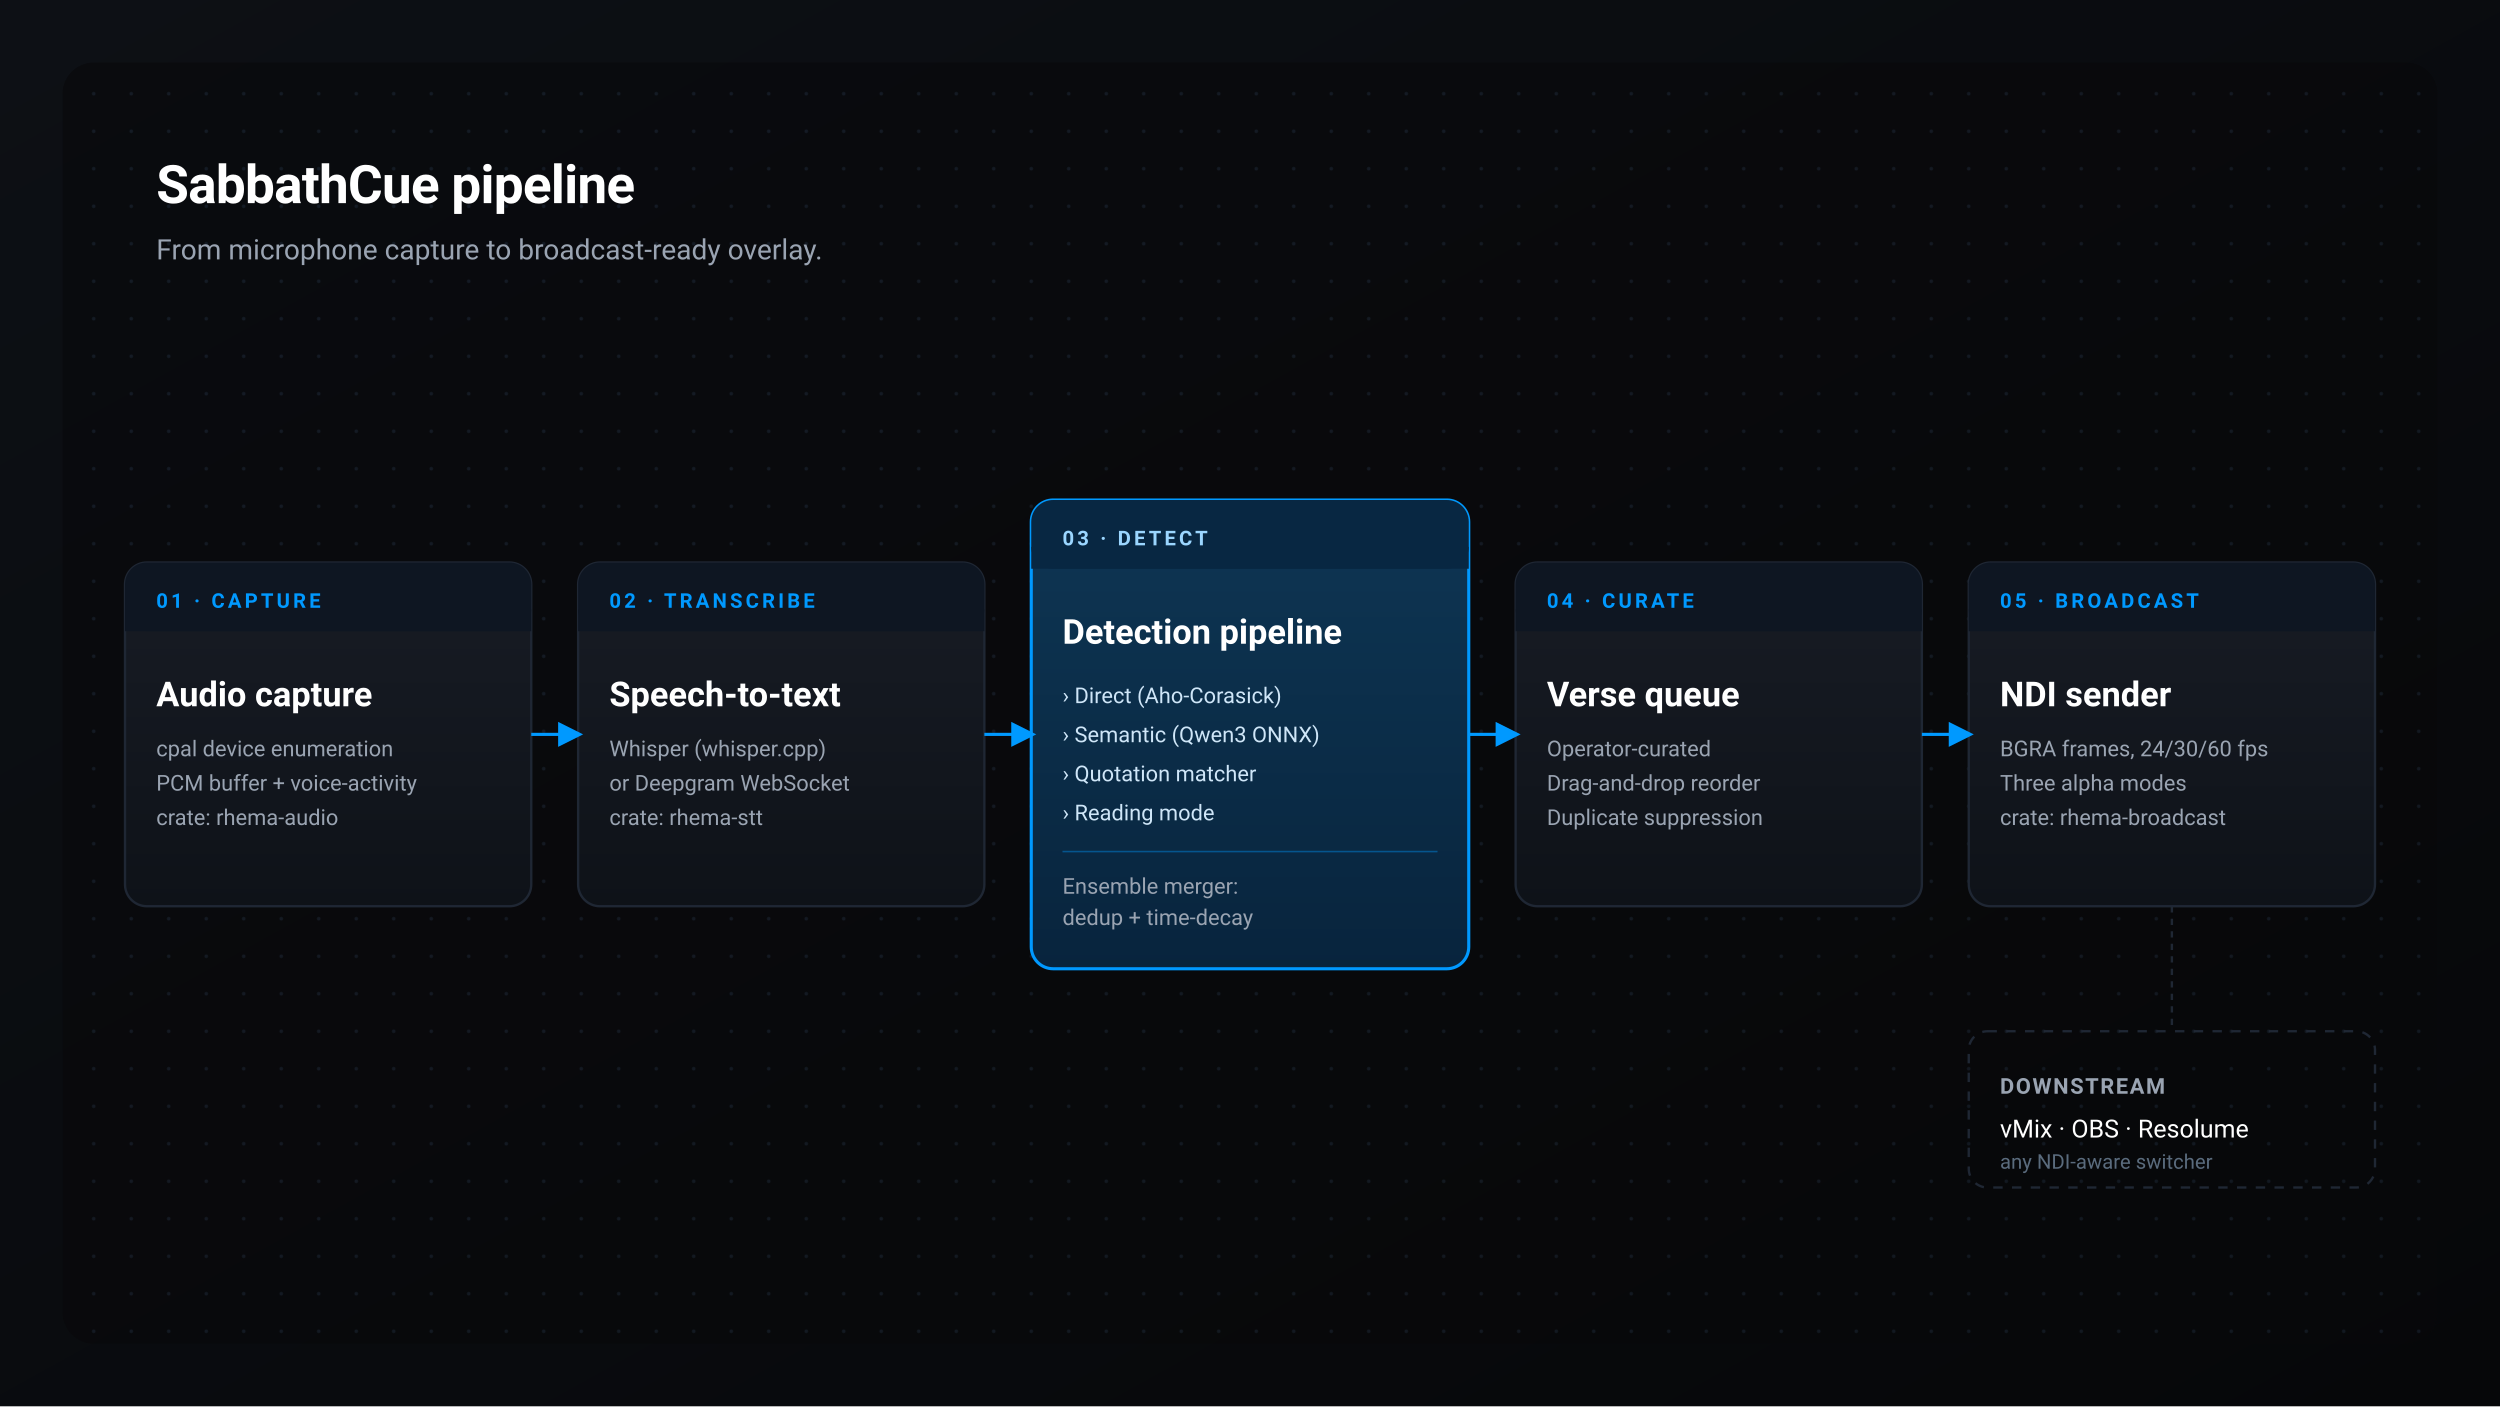
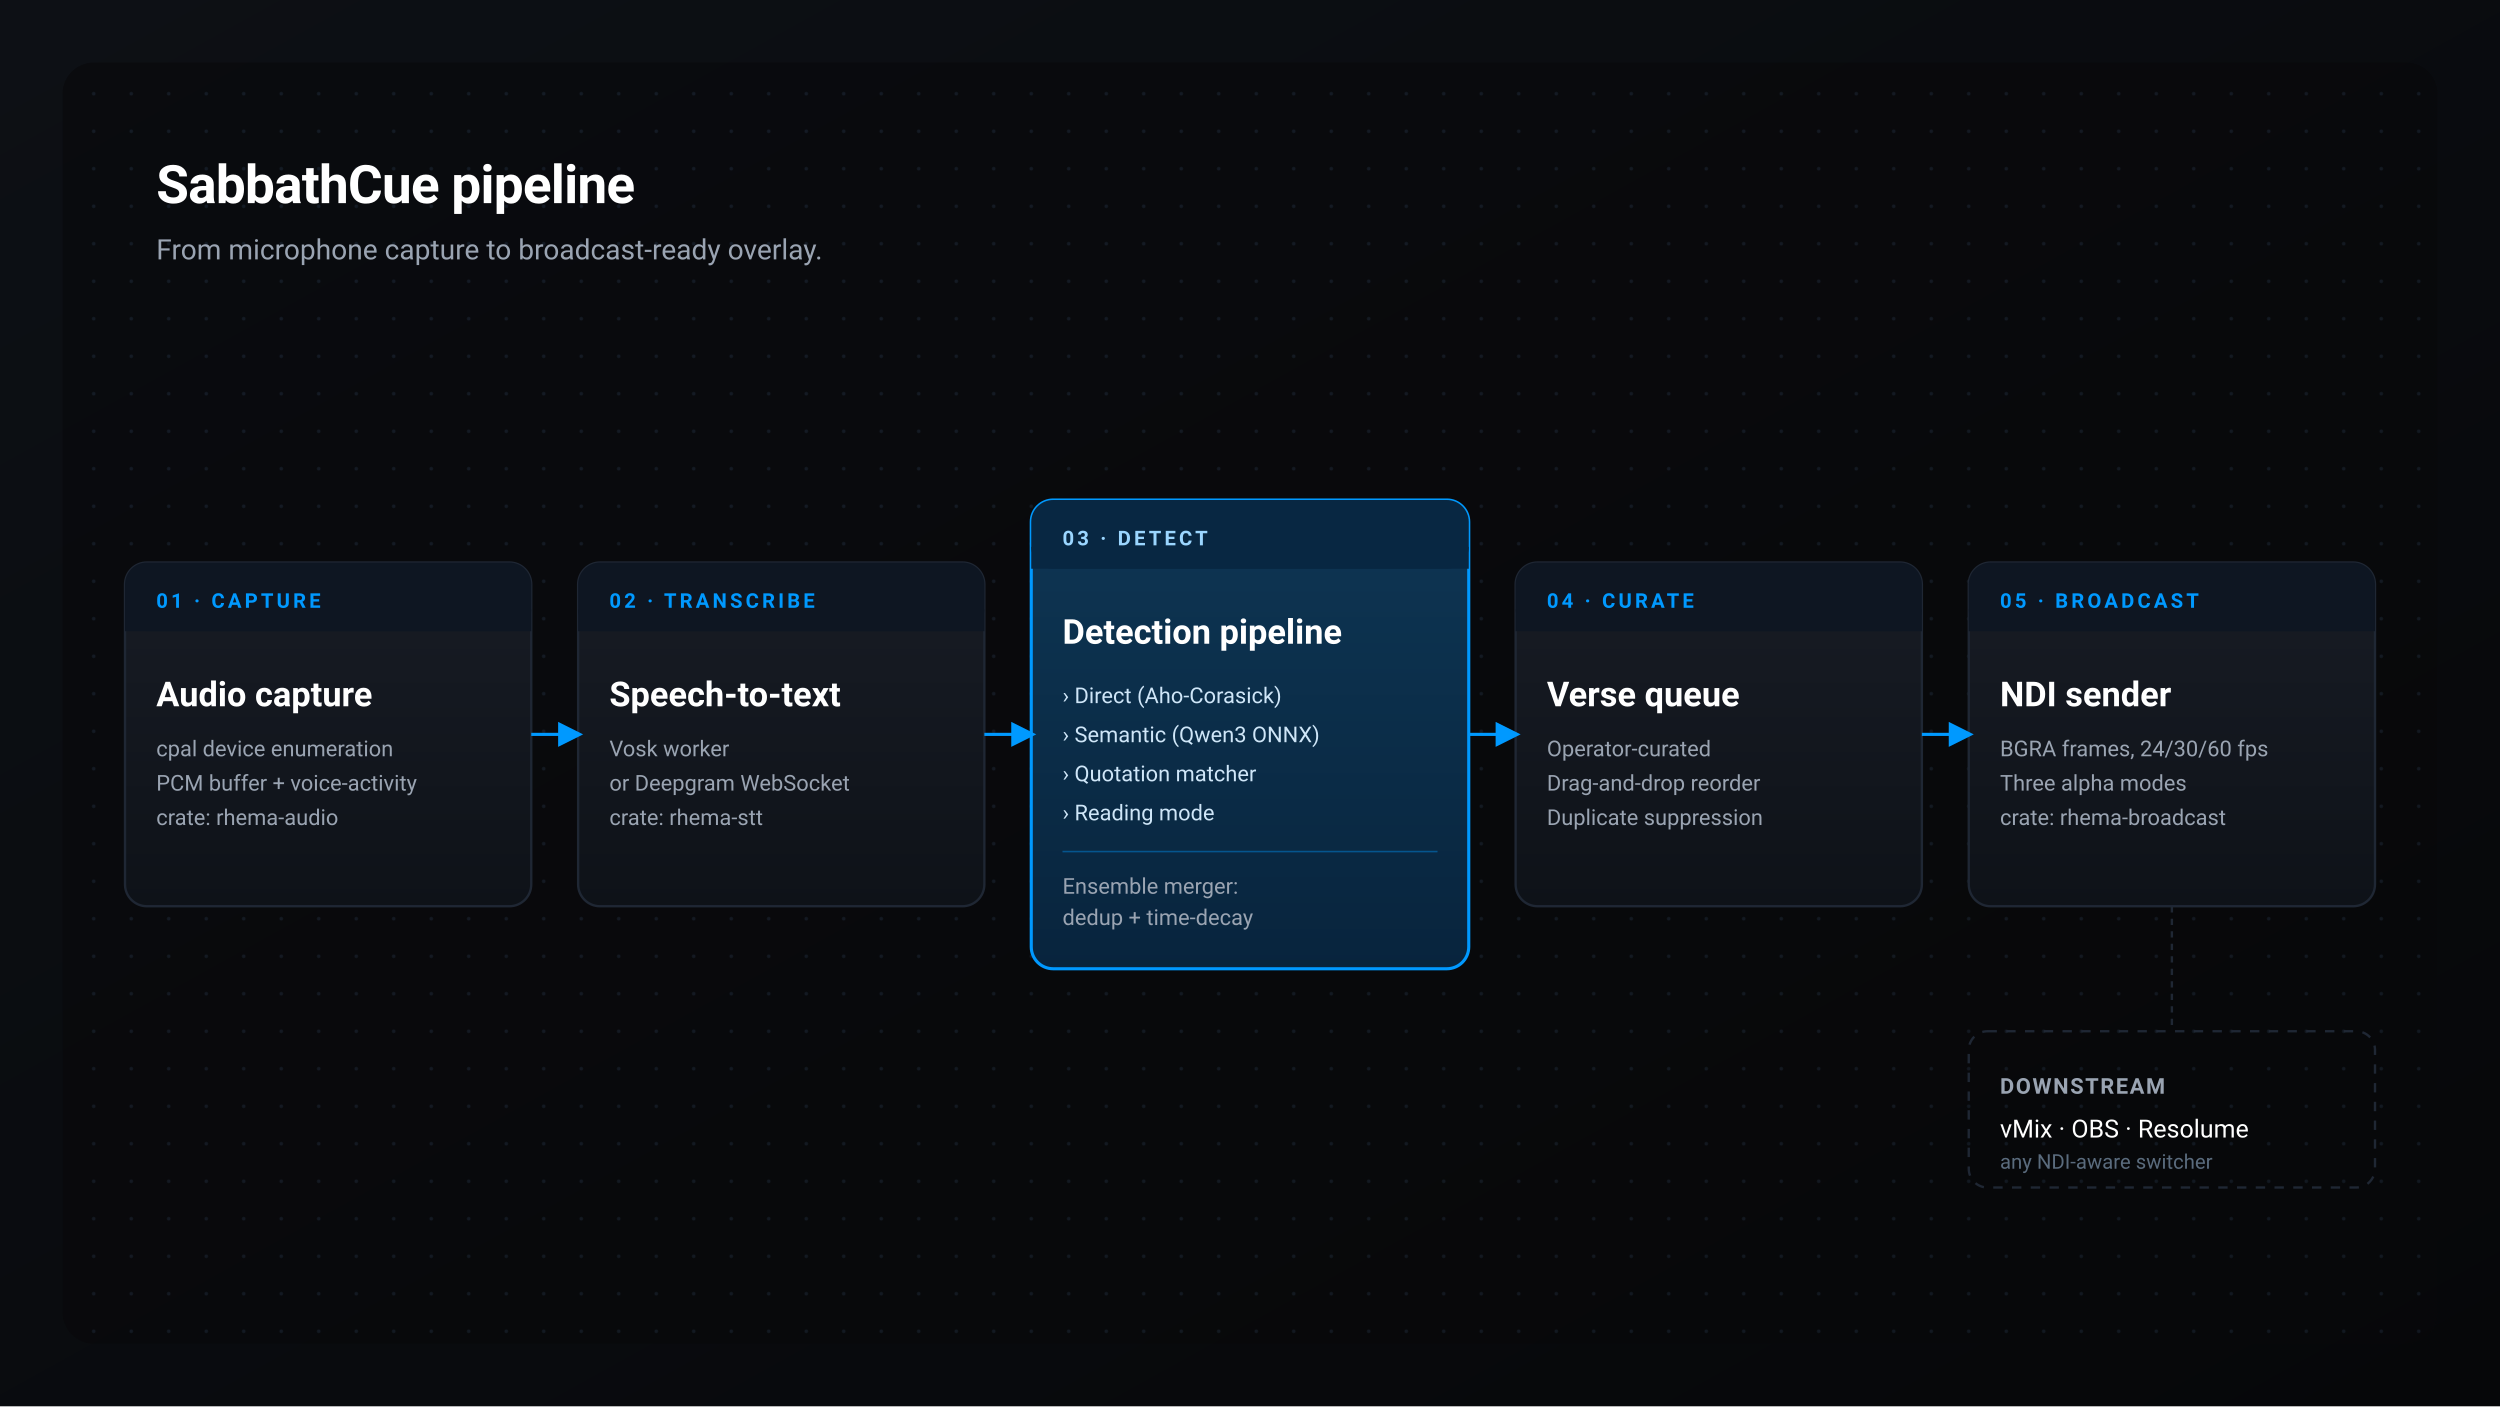
<svg xmlns="http://www.w3.org/2000/svg" viewBox="0 0 1600 900" role="img" aria-label="SabbathCue pipeline: audio capture flows through speech-to-text, detection, queue, and NDI broadcast">
  <defs>
    <pattern id="pf-dots" patternUnits="userSpaceOnUse" width="24" height="24">
      <rect width="24" height="24" fill="#070709" />
      <circle cx="12" cy="12" r="1.2" fill="#1a2330" />
    </pattern>
    <linearGradient id="pf-bg" x1="0" y1="0" x2="1" y2="1">
      <stop offset="0" stop-color="#0d1015" />
      <stop offset="1" stop-color="#060709" />
    </linearGradient>
    <linearGradient id="pf-box" x1="0" y1="0" x2="0" y2="1">
      <stop offset="0" stop-color="#181c25" />
      <stop offset="1" stop-color="#0e1218" />
    </linearGradient>
    <linearGradient id="pf-box-accent" x1="0" y1="0" x2="0" y2="1">
      <stop offset="0" stop-color="#0e3654" />
      <stop offset="1" stop-color="#08243d" />
    </linearGradient>
    <marker id="pf-arrow" viewBox="0 0 10 10" refX="8" refY="5" markerWidth="8" markerHeight="8" orient="auto-start-reverse">
      <path d="M 0 0 L 10 5 L 0 10 z" fill="#0099ff" />
    </marker>
  </defs>
  <rect width="1600" height="900" fill="url(#pf-bg)" />
  <rect x="40" y="40" width="1520" height="820" rx="20" fill="url(#pf-dots)" opacity="0.55" />
  <g font-family="ui-sans-serif, system-ui, -apple-system, BlinkMacSystemFont, 'Segoe UI', Roboto, Helvetica, Arial, sans-serif" fill="#ffffff">
    <text x="100" y="130" font-size="34" font-weight="600" letter-spacing="-0.5">SabbathCue pipeline</text>
    <text x="100" y="166" font-size="18" fill="#9aa4b2" font-weight="400">From microphone capture to broadcast-ready overlay.</text>
  </g>
  <g font-family="ui-sans-serif, system-ui, -apple-system, BlinkMacSystemFont, 'Segoe UI', Roboto, Helvetica, Arial, sans-serif">
    <g transform="translate(80 360)">
      <rect width="260" height="220" rx="14" fill="url(#pf-box)" stroke="#1f2734" stroke-width="1.5" />
      <rect x="0" y="0" width="260" height="44" rx="14" fill="#0e1622" />
      <rect x="0" y="30" width="260" height="14" fill="#0e1622" />
      <text x="20" y="29" font-size="13" fill="#0099ff" font-weight="600" letter-spacing="2">01 · CAPTURE</text>
      <text x="20" y="92" font-size="22" fill="#ffffff" font-weight="600">Audio capture</text>
      <text x="20" y="124" font-size="14" fill="#9aa4b2">cpal device enumeration</text>
      <text x="20" y="146" font-size="14" fill="#9aa4b2">PCM buffer + voice-activity</text>
      <text x="20" y="168" font-size="14" fill="#9aa4b2">crate: rhema-audio</text>
    </g>
    <g transform="translate(370 360)">
      <rect width="260" height="220" rx="14" fill="url(#pf-box)" stroke="#1f2734" stroke-width="1.5" />
      <rect x="0" y="0" width="260" height="44" rx="14" fill="#0e1622" />
      <rect x="0" y="30" width="260" height="14" fill="#0e1622" />
      <text x="20" y="29" font-size="13" fill="#0099ff" font-weight="600" letter-spacing="2">02 · TRANSCRIBE</text>
      <text x="20" y="92" font-size="22" fill="#ffffff" font-weight="600">Speech-to-text</text>
-       <text x="20" y="124" font-size="14" fill="#9aa4b2">Whisper (whisper.cpp)</text>
+       <text x="20" y="124" font-size="14" fill="#9aa4b2">Vosk worker</text>
      <text x="20" y="146" font-size="14" fill="#9aa4b2">or Deepgram WebSocket</text>
      <text x="20" y="168" font-size="14" fill="#9aa4b2">crate: rhema-stt</text>
    </g>
    <g transform="translate(660 320)">
      <rect width="280" height="300" rx="14" fill="url(#pf-box-accent)" stroke="#0099ff" stroke-width="2" />
      <rect x="0" y="0" width="280" height="44" rx="14" fill="#082742" />
      <rect x="0" y="30" width="280" height="14" fill="#082742" />
      <text x="20" y="29" font-size="13" fill="#9bd6ff" font-weight="600" letter-spacing="2">03 · DETECT</text>
      <text x="20" y="92" font-size="22" fill="#ffffff" font-weight="600">Detection pipeline</text>
      <g font-size="14" fill="#cfe6f8">
        <text x="20" y="130">› Direct (Aho-Corasick)</text>
        <text x="20" y="155">› Semantic (Qwen3 ONNX)</text>
        <text x="20" y="180">› Quotation matcher</text>
        <text x="20" y="205">› Reading mode</text>
      </g>
      <line x1="20" y1="225" x2="260" y2="225" stroke="#0099ff" stroke-width="1" opacity="0.4" />
      <text x="20" y="252" font-size="14" fill="#9aa4b2">Ensemble merger:</text>
      <text x="20" y="272" font-size="14" fill="#9aa4b2">dedup + time-decay</text>
    </g>
    <g transform="translate(970 360)">
      <rect width="260" height="220" rx="14" fill="url(#pf-box)" stroke="#1f2734" stroke-width="1.5" />
      <rect x="0" y="0" width="260" height="44" rx="14" fill="#0e1622" />
      <rect x="0" y="30" width="260" height="14" fill="#0e1622" />
      <text x="20" y="29" font-size="13" fill="#0099ff" font-weight="600" letter-spacing="2">04 · CURATE</text>
      <text x="20" y="92" font-size="22" fill="#ffffff" font-weight="600">Verse queue</text>
      <text x="20" y="124" font-size="14" fill="#9aa4b2">Operator-curated</text>
      <text x="20" y="146" font-size="14" fill="#9aa4b2">Drag-and-drop reorder</text>
      <text x="20" y="168" font-size="14" fill="#9aa4b2">Duplicate suppression</text>
    </g>
    <g transform="translate(1260 360)">
      <rect width="260" height="220" rx="14" fill="url(#pf-box)" stroke="#1f2734" stroke-width="1.5" />
      <rect x="0" y="0" width="260" height="44" rx="14" fill="#0e1622" />
      <rect x="0" y="30" width="260" height="14" fill="#0e1622" />
      <text x="20" y="29" font-size="13" fill="#0099ff" font-weight="600" letter-spacing="2">05 · BROADCAST</text>
      <text x="20" y="92" font-size="22" fill="#ffffff" font-weight="600">NDI sender</text>
      <text x="20" y="124" font-size="14" fill="#9aa4b2">BGRA frames, 24/30/60 fps</text>
      <text x="20" y="146" font-size="14" fill="#9aa4b2">Three alpha modes</text>
      <text x="20" y="168" font-size="14" fill="#9aa4b2">crate: rhema-broadcast</text>
    </g>
    <g stroke="#0099ff" stroke-width="2" fill="none">
      <line x1="340" y1="470" x2="370" y2="470" marker-end="url(#pf-arrow)" />
      <line x1="630" y1="470" x2="660" y2="470" marker-end="url(#pf-arrow)" />
      <line x1="940" y1="470" x2="970" y2="470" marker-end="url(#pf-arrow)" />
      <line x1="1230" y1="470" x2="1260" y2="470" marker-end="url(#pf-arrow)" />
    </g>
    <g transform="translate(1260 660)">
      <rect width="260" height="100" rx="12" fill="none" stroke="#1f2734" stroke-width="1.5" stroke-dasharray="6 6" />
      <text x="20" y="40" font-size="14" fill="#9aa4b2" font-weight="600" letter-spacing="1">DOWNSTREAM</text>
      <text x="20" y="68" font-size="16" fill="#ffffff">vMix · OBS · Resolume</text>
      <text x="20" y="88" font-size="13" fill="#5a6b7d">any NDI-aware switcher</text>
    </g>
    <line x1="1390" y1="580" x2="1390" y2="660" stroke="#1f2734" stroke-width="1.5" stroke-dasharray="4 4" />
  </g>
</svg>
